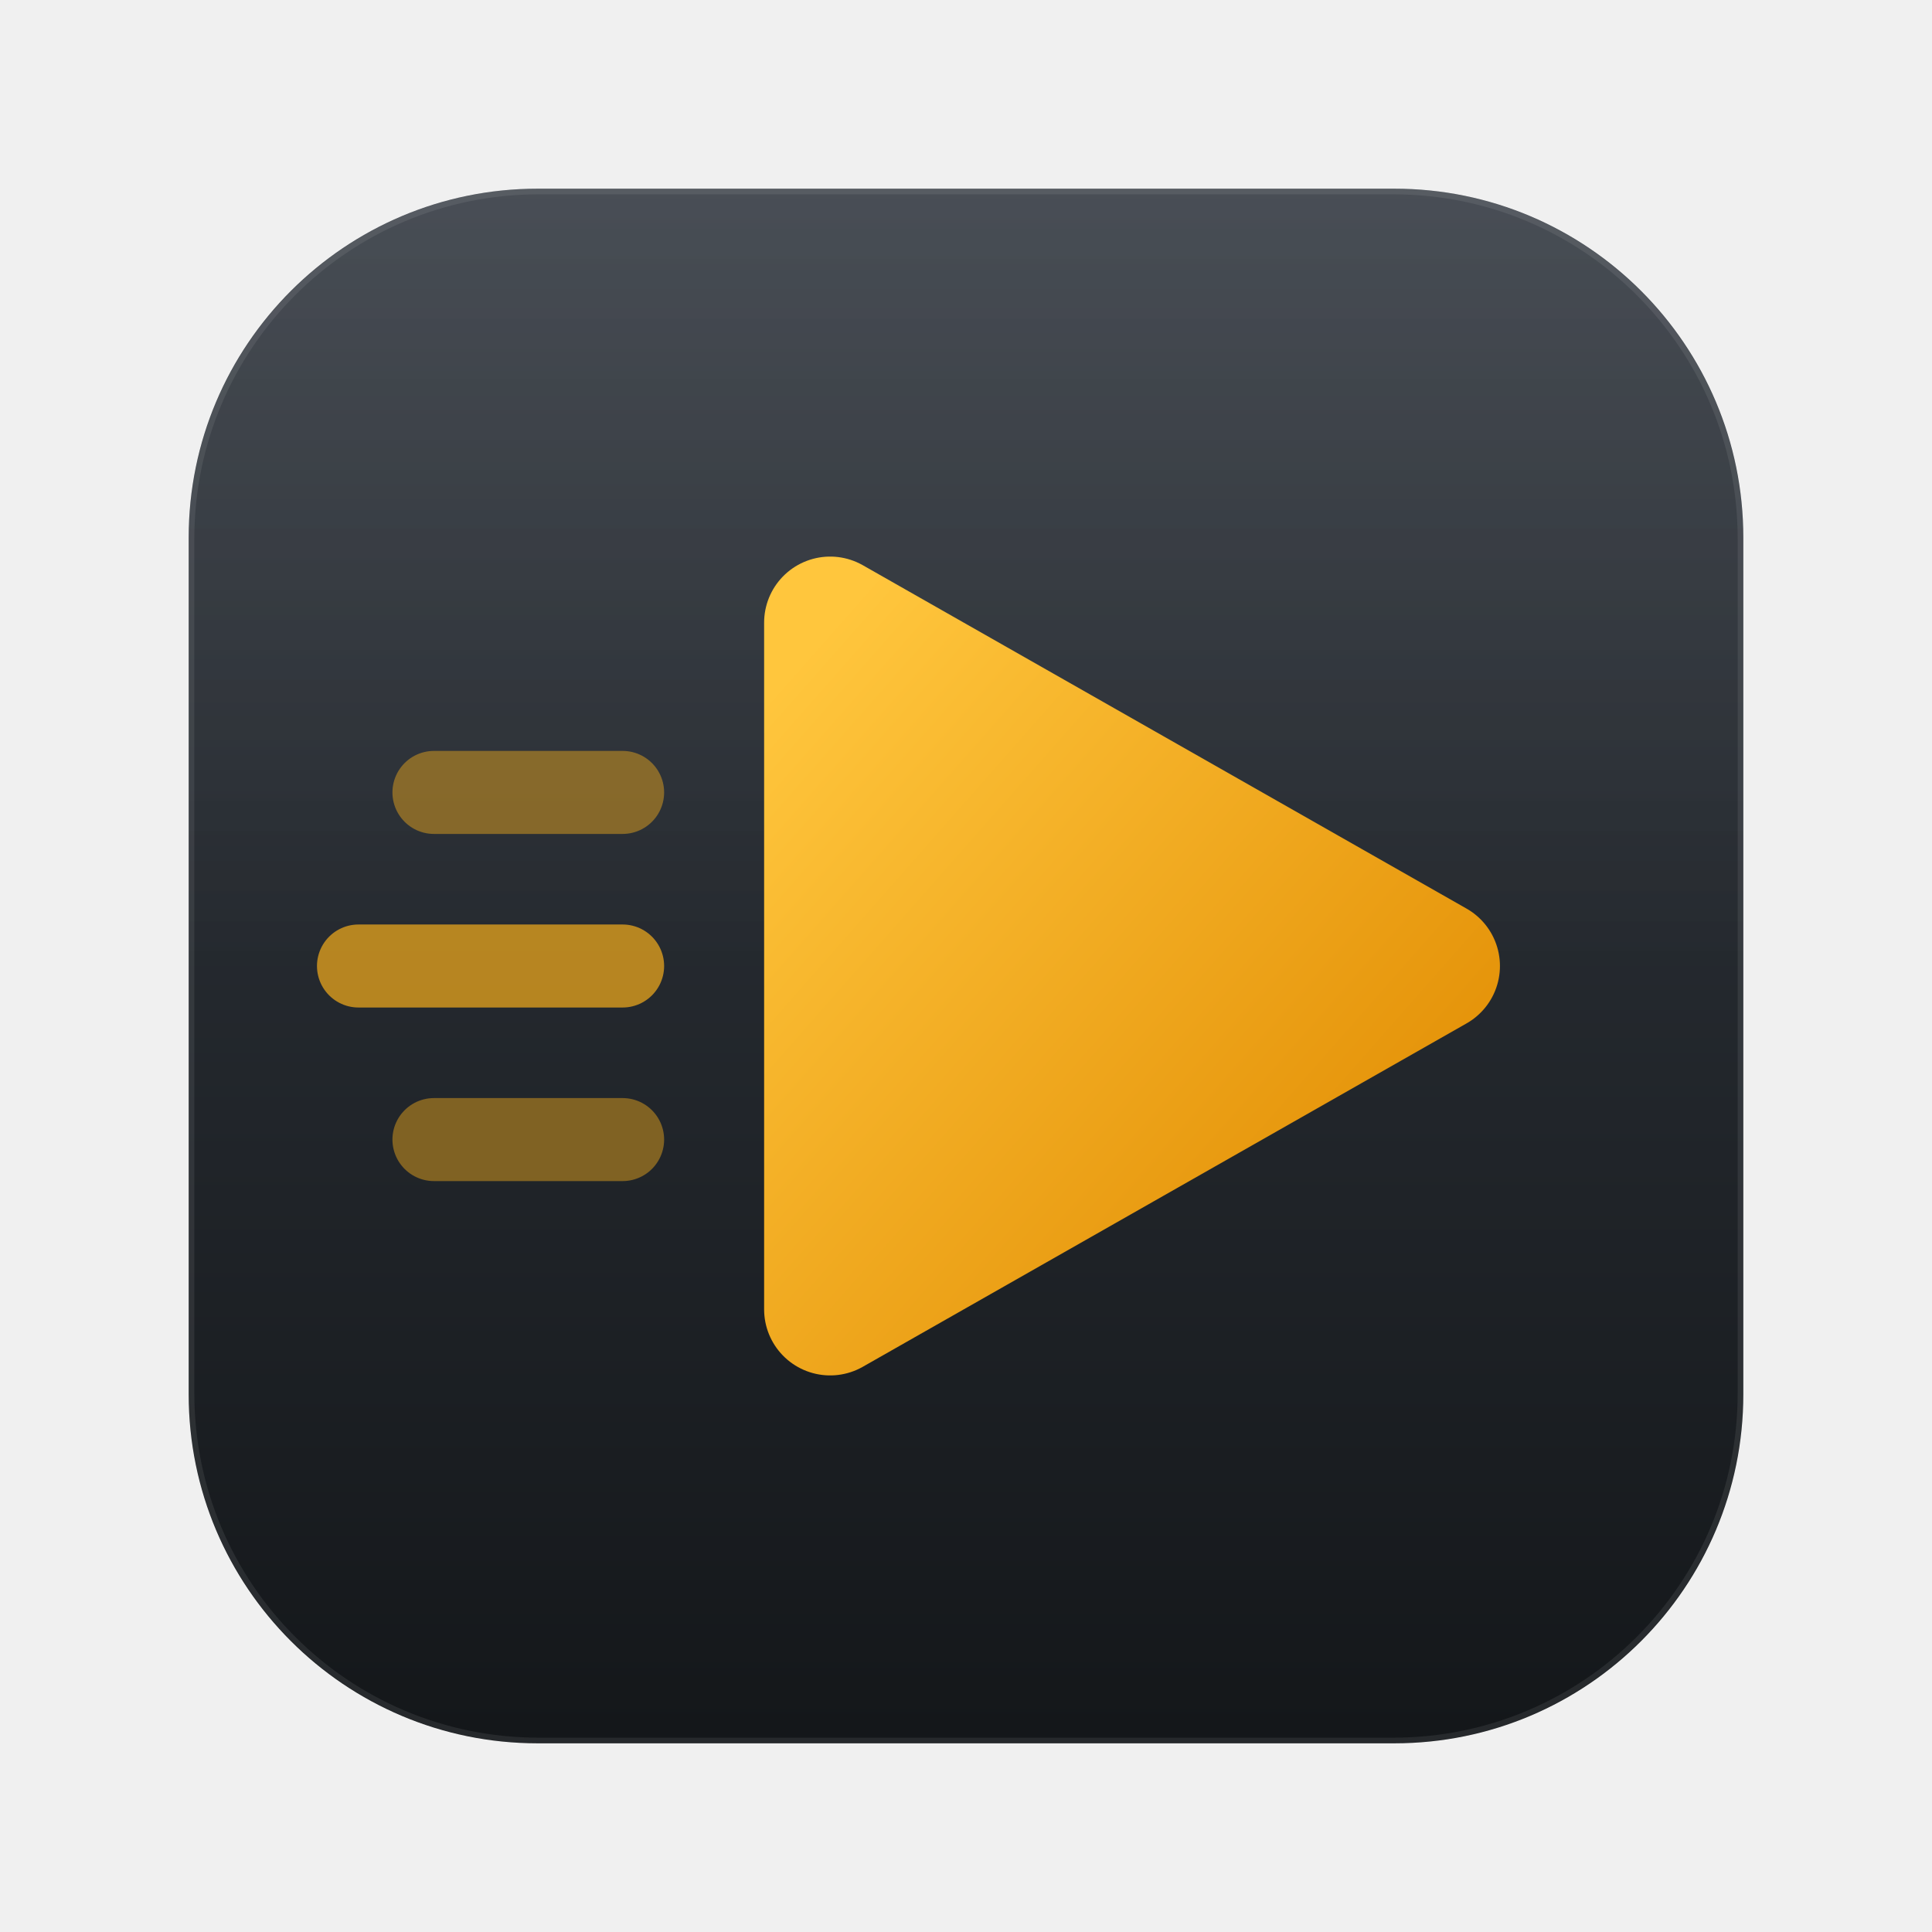
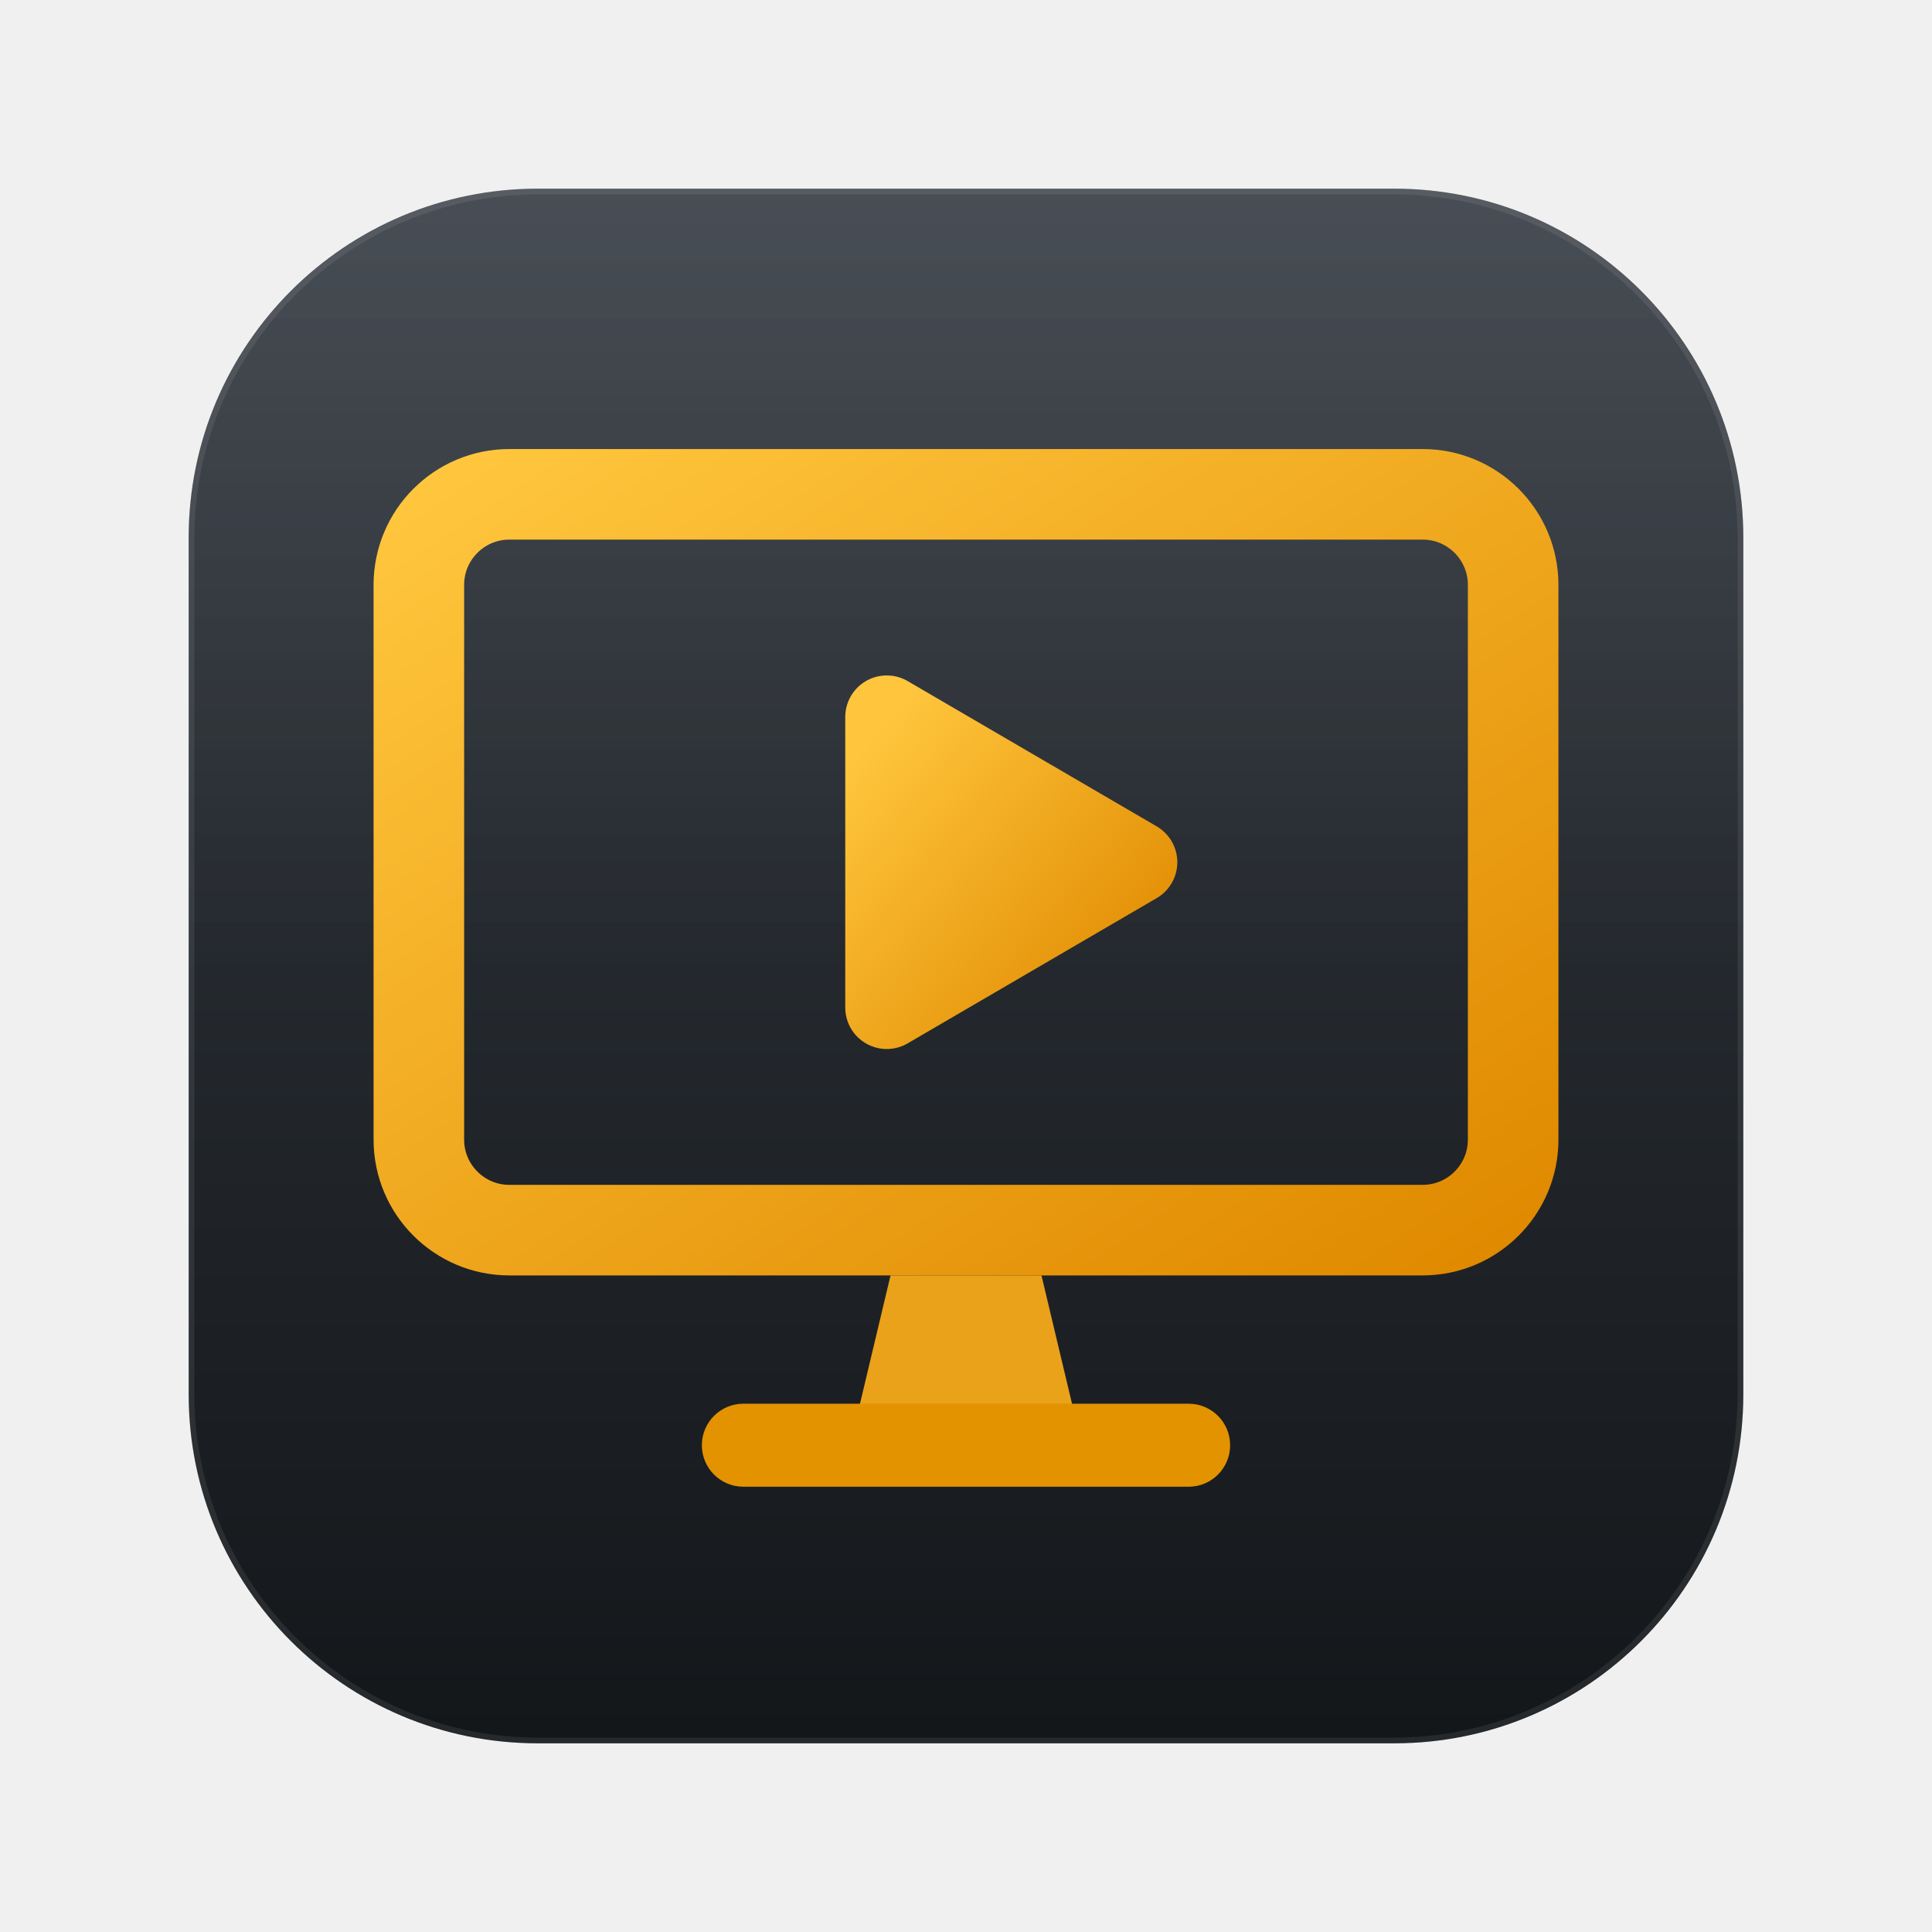
<svg xmlns="http://www.w3.org/2000/svg" width="1024" height="1024" viewBox="0 0 1024 1024">
  <defs>
    <linearGradient id="bg" x1="0" y1="0" x2="0" y2="1">
      <stop offset="0" stop-color="#343a42" />
      <stop offset="1" stop-color="#14171a" />
    </linearGradient>
    <linearGradient id="amber" x1="0" y1="0" x2="1" y2="1">
      <stop offset="0" stop-color="#ffc63d" />
      <stop offset="1" stop-color="#e08a00" />
    </linearGradient>
    <linearGradient id="shine" x1="0" y1="0" x2="0" y2="1">
      <stop offset="0" stop-color="#ffffff" stop-opacity="0.10" />
      <stop offset="0.5" stop-color="#ffffff" stop-opacity="0" />
    </linearGradient>
  </defs>
  <rect x="100" y="100" width="824" height="824" rx="185" fill="url(#bg)" />
  <rect x="100" y="100" width="824" height="824" rx="185" fill="url(#shine)" />
  <rect x="101.5" y="101.5" width="821" height="821" rx="184" fill="none" stroke="#ffffff" stroke-opacity="0.08" stroke-width="3" />
-   <g stroke-linecap="round" stroke="#f5ad1c" stroke-width="44" fill="none">
-     <line x1="230" y1="420" x2="330" y2="420" stroke-opacity="0.45" />
-     <line x1="190" y1="512" x2="330" y2="512" stroke-opacity="0.7" />
-     <line x1="230" y1="604" x2="330" y2="604" stroke-opacity="0.45" />
-   </g>
-   <path d="M440 330 L440 694 L760 512 Z" fill="url(#amber)" stroke="url(#amber)" stroke-width="70" stroke-linejoin="round" />
+   <rect x="222" y="262" width="580" height="390" rx="48" fill="none" stroke="url(#amber)" stroke-width="48" />
+   <path d="M470 380 L470 534 L602 457 Z" fill="url(#amber)" stroke="url(#amber)" stroke-width="44" stroke-linejoin="round" />
+   <path d="M472 676 L552 676 L572 760 L452 760 Z" fill="#e9a21a" />
+   <rect x="372" y="744" width="280" height="44" rx="22" fill="#e39300" />
</svg>
